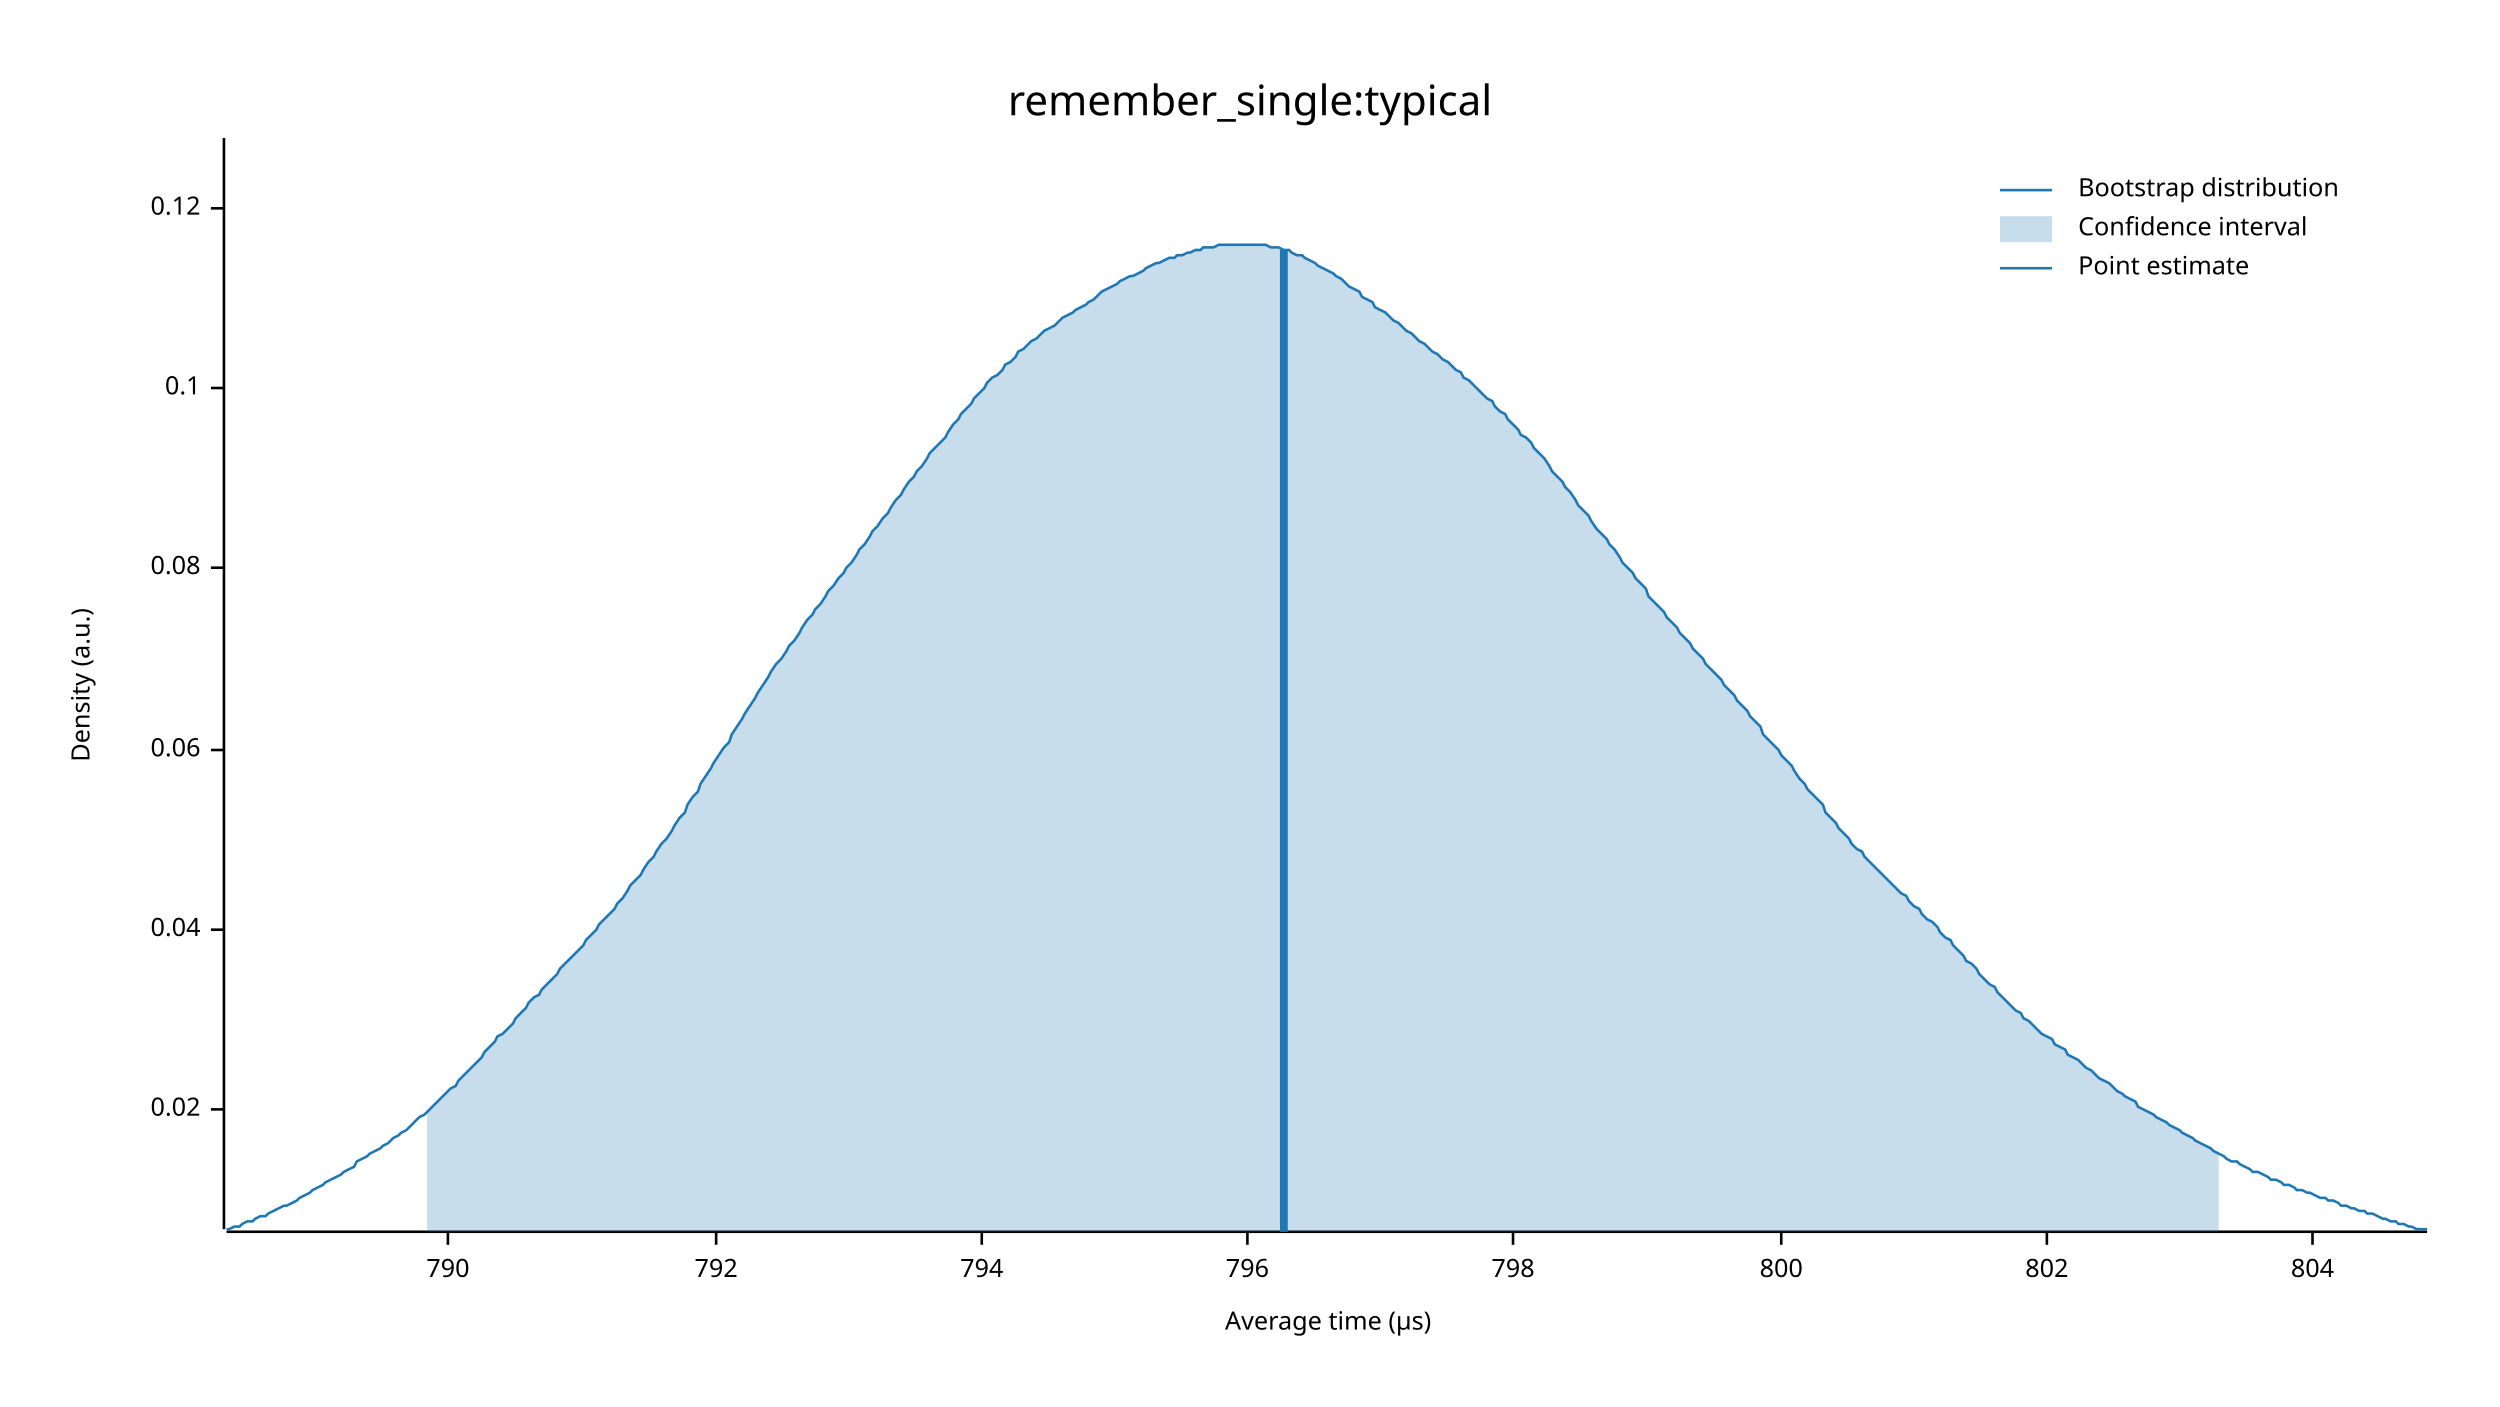
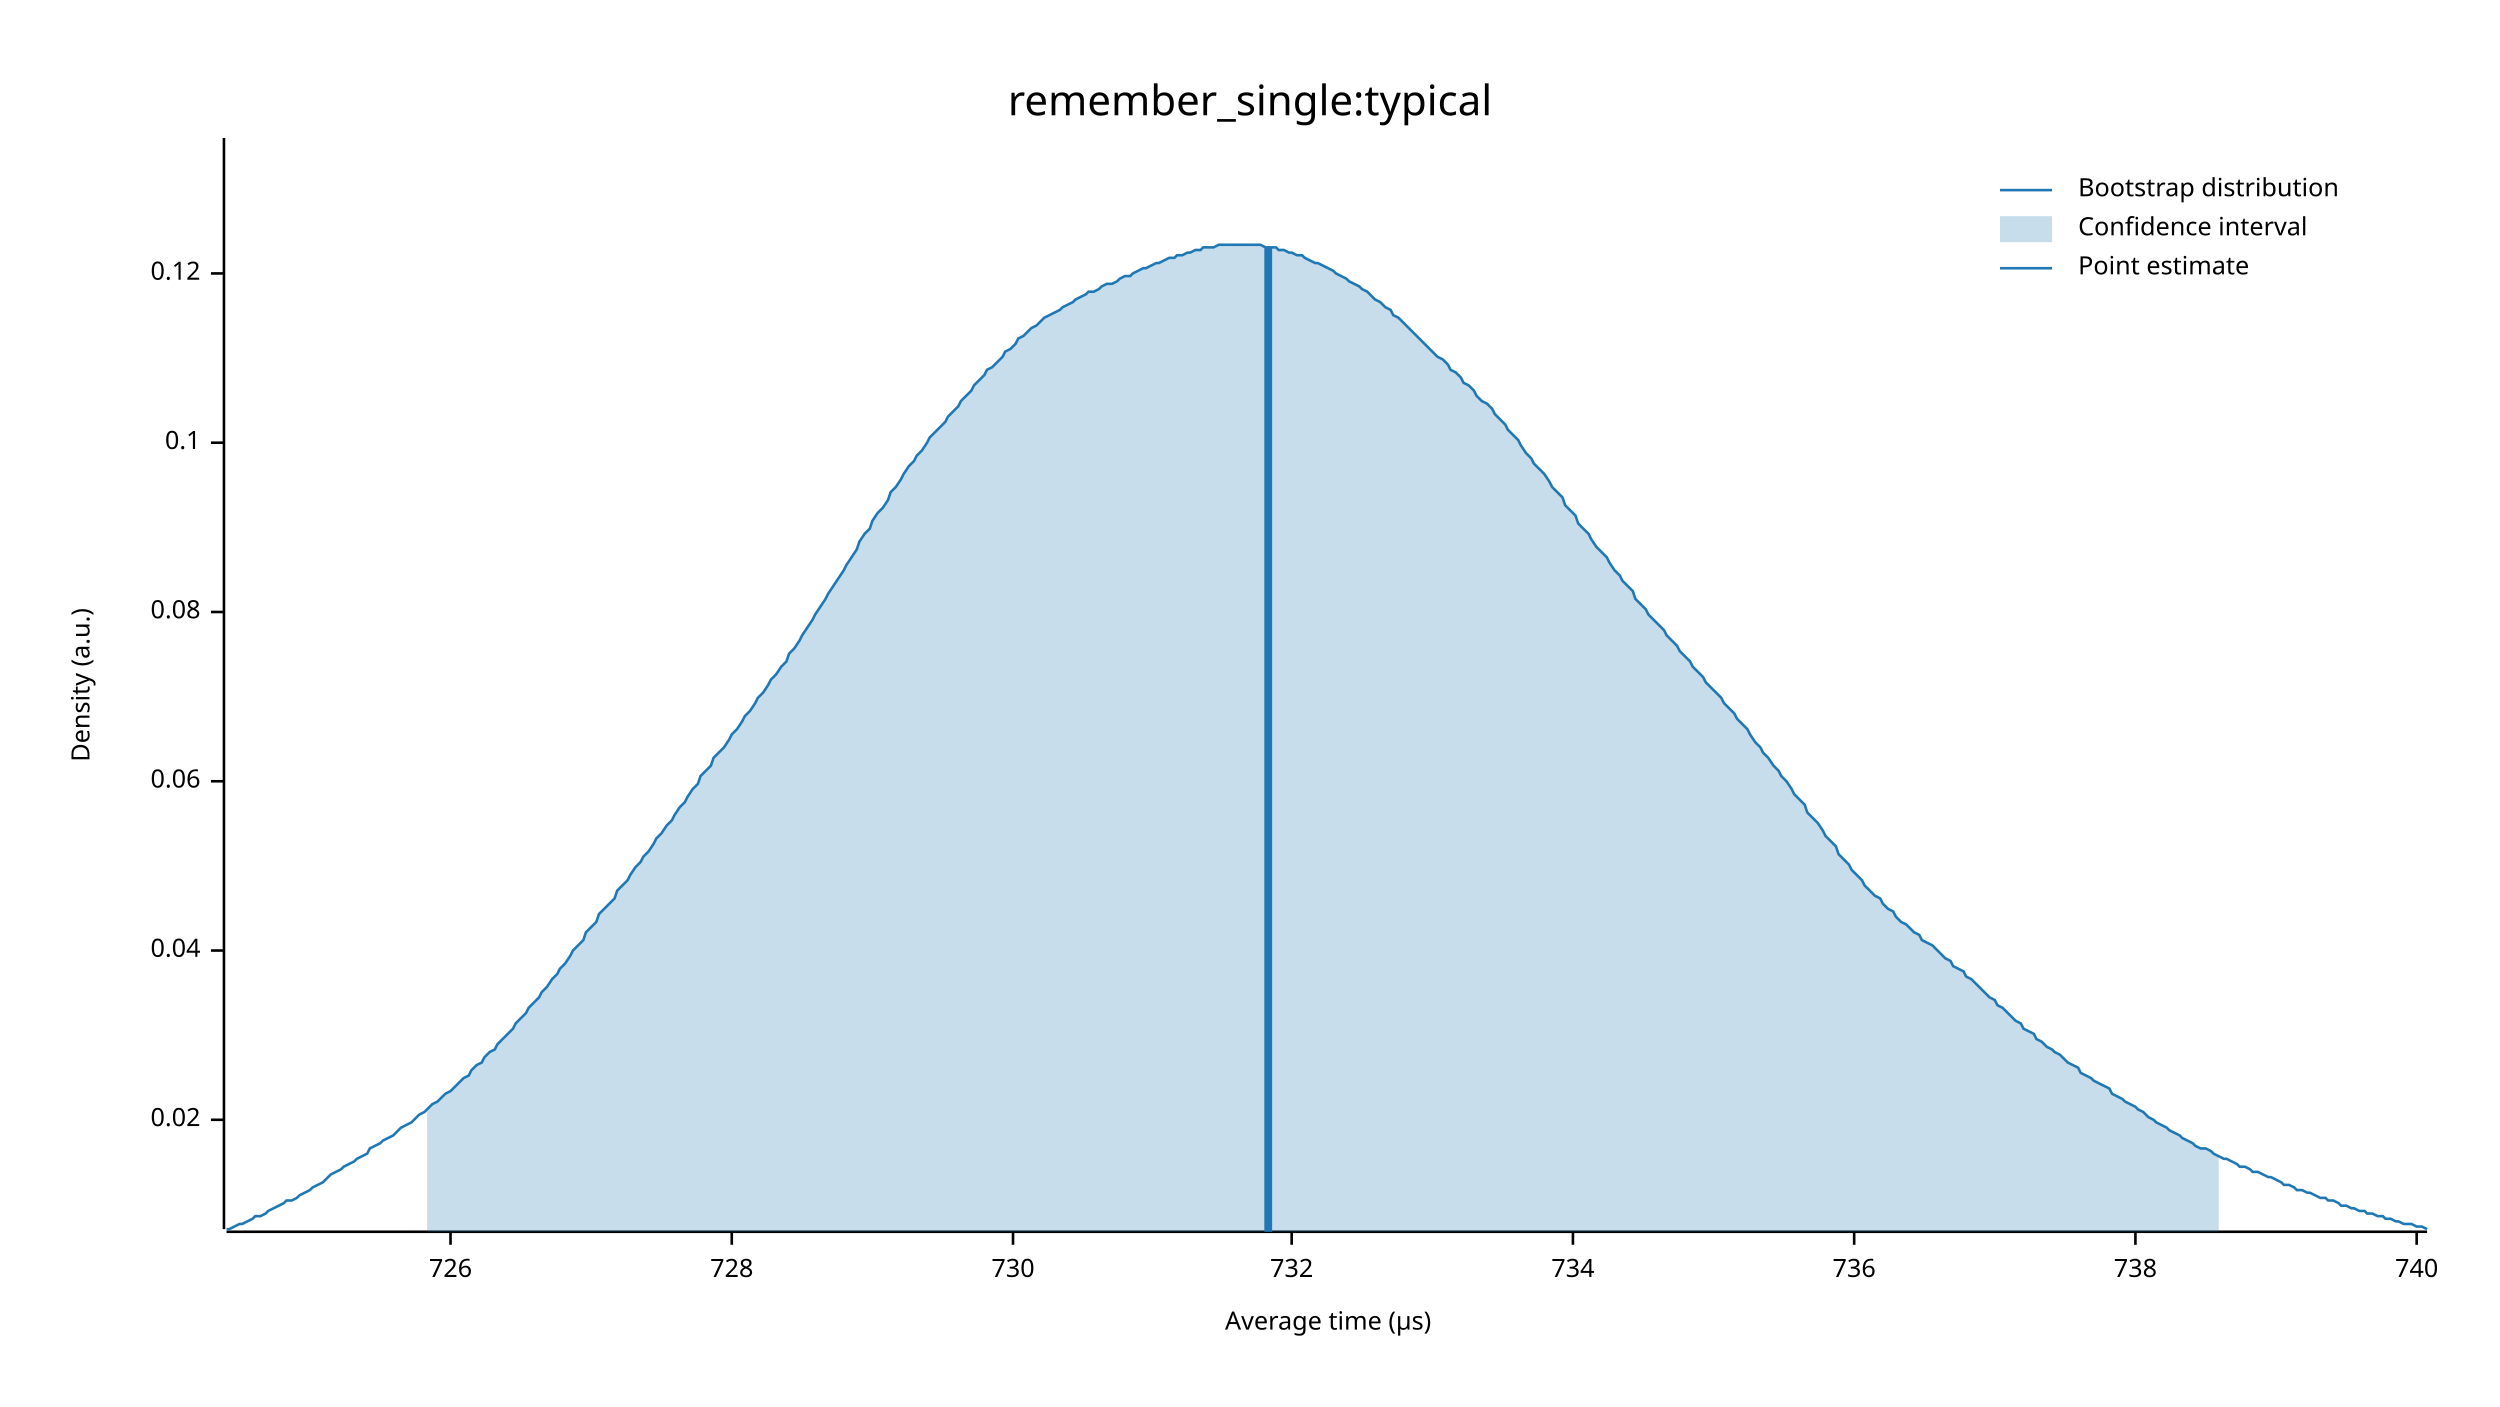
<svg xmlns="http://www.w3.org/2000/svg" width="960" height="540" viewBox="0 0 960 540">
  <text x="480" y="32" dy="0.76em" text-anchor="middle" font-family="sans-serif" font-size="16.129" opacity="1" fill="#000000">
remember_single:typical
</text>
  <text x="27" y="263" dy="0.76em" text-anchor="middle" font-family="sans-serif" font-size="9.677" opacity="1" fill="#000000" transform="rotate(270, 27, 263)">
Density (a.u.)
</text>
  <text x="510" y="513" dy="-0.5ex" text-anchor="middle" font-family="sans-serif" font-size="9.677" opacity="1" fill="#000000">
Average time (µs)
</text>
  <polyline fill="none" opacity="1" stroke="#000000" stroke-width="1" points="86,53 86,472 " />
-   <text x="77" y="426" dy="0.5ex" text-anchor="end" font-family="sans-serif" font-size="9.677" opacity="1" fill="#000000">
+   <text x="77" y="430" dy="0.5ex" text-anchor="end" font-family="sans-serif" font-size="9.677" opacity="1" fill="#000000">
0.02
</text>
-   <polyline fill="none" opacity="1" stroke="#000000" stroke-width="1" points="81,426 86,426 " />
-   <text x="77" y="357" dy="0.5ex" text-anchor="end" font-family="sans-serif" font-size="9.677" opacity="1" fill="#000000">
+   <polyline fill="none" opacity="1" stroke="#000000" stroke-width="1" points="81,430 86,430 " />
+   <text x="77" y="365" dy="0.5ex" text-anchor="end" font-family="sans-serif" font-size="9.677" opacity="1" fill="#000000">
0.04
</text>
-   <polyline fill="none" opacity="1" stroke="#000000" stroke-width="1" points="81,357 86,357 " />
-   <text x="77" y="288" dy="0.5ex" text-anchor="end" font-family="sans-serif" font-size="9.677" opacity="1" fill="#000000">
+   <polyline fill="none" opacity="1" stroke="#000000" stroke-width="1" points="81,365 86,365 " />
+   <text x="77" y="300" dy="0.5ex" text-anchor="end" font-family="sans-serif" font-size="9.677" opacity="1" fill="#000000">
0.06
</text>
-   <polyline fill="none" opacity="1" stroke="#000000" stroke-width="1" points="81,288 86,288 " />
-   <text x="77" y="218" dy="0.5ex" text-anchor="end" font-family="sans-serif" font-size="9.677" opacity="1" fill="#000000">
+   <polyline fill="none" opacity="1" stroke="#000000" stroke-width="1" points="81,300 86,300 " />
+   <text x="77" y="235" dy="0.5ex" text-anchor="end" font-family="sans-serif" font-size="9.677" opacity="1" fill="#000000">
0.08
</text>
-   <polyline fill="none" opacity="1" stroke="#000000" stroke-width="1" points="81,218 86,218 " />
-   <text x="77" y="149" dy="0.5ex" text-anchor="end" font-family="sans-serif" font-size="9.677" opacity="1" fill="#000000">
+   <polyline fill="none" opacity="1" stroke="#000000" stroke-width="1" points="81,235 86,235 " />
+   <text x="77" y="170" dy="0.5ex" text-anchor="end" font-family="sans-serif" font-size="9.677" opacity="1" fill="#000000">
0.1
</text>
-   <polyline fill="none" opacity="1" stroke="#000000" stroke-width="1" points="81,149 86,149 " />
-   <text x="77" y="80" dy="0.5ex" text-anchor="end" font-family="sans-serif" font-size="9.677" opacity="1" fill="#000000">
+   <polyline fill="none" opacity="1" stroke="#000000" stroke-width="1" points="81,170 86,170 " />
+   <text x="77" y="105" dy="0.5ex" text-anchor="end" font-family="sans-serif" font-size="9.677" opacity="1" fill="#000000">
0.12
</text>
-   <polyline fill="none" opacity="1" stroke="#000000" stroke-width="1" points="81,80 86,80 " />
+   <polyline fill="none" opacity="1" stroke="#000000" stroke-width="1" points="81,105 86,105 " />
  <polyline fill="none" opacity="1" stroke="#000000" stroke-width="1" points="87,473 932,473 " />
-   <text x="172" y="483" dy="0.76em" text-anchor="middle" font-family="sans-serif" font-size="9.677" opacity="1" fill="#000000">
- 790
+   <text x="173" y="483" dy="0.76em" text-anchor="middle" font-family="sans-serif" font-size="9.677" opacity="1" fill="#000000">
+ 726
</text>
-   <polyline fill="none" opacity="1" stroke="#000000" stroke-width="1" points="172,473 172,478 " />
-   <text x="275" y="483" dy="0.76em" text-anchor="middle" font-family="sans-serif" font-size="9.677" opacity="1" fill="#000000">
- 792
+   <polyline fill="none" opacity="1" stroke="#000000" stroke-width="1" points="173,473 173,478 " />
+   <text x="281" y="483" dy="0.76em" text-anchor="middle" font-family="sans-serif" font-size="9.677" opacity="1" fill="#000000">
+ 728
</text>
-   <polyline fill="none" opacity="1" stroke="#000000" stroke-width="1" points="275,473 275,478 " />
-   <text x="377" y="483" dy="0.76em" text-anchor="middle" font-family="sans-serif" font-size="9.677" opacity="1" fill="#000000">
- 794
+   <polyline fill="none" opacity="1" stroke="#000000" stroke-width="1" points="281,473 281,478 " />
+   <text x="389" y="483" dy="0.76em" text-anchor="middle" font-family="sans-serif" font-size="9.677" opacity="1" fill="#000000">
+ 730
</text>
-   <polyline fill="none" opacity="1" stroke="#000000" stroke-width="1" points="377,473 377,478 " />
-   <text x="479" y="483" dy="0.76em" text-anchor="middle" font-family="sans-serif" font-size="9.677" opacity="1" fill="#000000">
- 796
+   <polyline fill="none" opacity="1" stroke="#000000" stroke-width="1" points="389,473 389,478 " />
+   <text x="496" y="483" dy="0.76em" text-anchor="middle" font-family="sans-serif" font-size="9.677" opacity="1" fill="#000000">
+ 732
</text>
-   <polyline fill="none" opacity="1" stroke="#000000" stroke-width="1" points="479,473 479,478 " />
-   <text x="581" y="483" dy="0.76em" text-anchor="middle" font-family="sans-serif" font-size="9.677" opacity="1" fill="#000000">
- 798
+   <polyline fill="none" opacity="1" stroke="#000000" stroke-width="1" points="496,473 496,478 " />
+   <text x="604" y="483" dy="0.76em" text-anchor="middle" font-family="sans-serif" font-size="9.677" opacity="1" fill="#000000">
+ 734
</text>
-   <polyline fill="none" opacity="1" stroke="#000000" stroke-width="1" points="581,473 581,478 " />
-   <text x="684" y="483" dy="0.76em" text-anchor="middle" font-family="sans-serif" font-size="9.677" opacity="1" fill="#000000">
- 800
+   <polyline fill="none" opacity="1" stroke="#000000" stroke-width="1" points="604,473 604,478 " />
+   <text x="712" y="483" dy="0.76em" text-anchor="middle" font-family="sans-serif" font-size="9.677" opacity="1" fill="#000000">
+ 736
</text>
-   <polyline fill="none" opacity="1" stroke="#000000" stroke-width="1" points="684,473 684,478 " />
-   <text x="786" y="483" dy="0.76em" text-anchor="middle" font-family="sans-serif" font-size="9.677" opacity="1" fill="#000000">
- 802
+   <polyline fill="none" opacity="1" stroke="#000000" stroke-width="1" points="712,473 712,478 " />
+   <text x="820" y="483" dy="0.76em" text-anchor="middle" font-family="sans-serif" font-size="9.677" opacity="1" fill="#000000">
+ 738
</text>
-   <polyline fill="none" opacity="1" stroke="#000000" stroke-width="1" points="786,473 786,478 " />
-   <text x="888" y="483" dy="0.76em" text-anchor="middle" font-family="sans-serif" font-size="9.677" opacity="1" fill="#000000">
- 804
+   <polyline fill="none" opacity="1" stroke="#000000" stroke-width="1" points="820,473 820,478 " />
+   <text x="928" y="483" dy="0.76em" text-anchor="middle" font-family="sans-serif" font-size="9.677" opacity="1" fill="#000000">
+ 740
</text>
-   <polyline fill="none" opacity="1" stroke="#000000" stroke-width="1" points="888,473 888,478 " />
-   <polyline fill="none" opacity="1" stroke="#1F78B4" stroke-width="1" points="87,472 88,472 90,471 92,471 93,470 95,469 97,469 98,468 100,467 102,467 103,466 105,465 107,464 109,463 110,463 112,462 114,461 115,460 117,459 119,458 120,457 122,456 124,455 125,454 127,453 129,452 131,451 132,450 134,449 136,448 137,446 139,445 141,444 142,443 144,442 146,441 147,440 149,439 151,437 153,436 154,435 156,434 158,432 159,431 161,429 163,428 164,427 166,425 168,423 169,422 171,420 173,418 175,417 176,415 178,413 180,411 181,410 183,408 185,406 186,404 188,402 190,400 191,398 193,397 195,395 197,393 198,391 200,389 202,387 203,385 205,383 207,382 208,380 210,378 212,376 214,374 215,372 217,370 219,368 220,367 222,365 224,363 225,361 227,359 229,357 230,355 232,353 234,351 236,349 237,347 239,345 241,342 242,340 244,338 246,336 247,334 249,331 251,329 252,327 254,324 256,322 258,319 259,317 261,314 263,312 264,309 266,306 268,304 269,301 271,298 273,295 274,293 276,290 278,287 280,285 281,282 283,279 285,276 286,274 288,271 290,268 291,266 293,263 295,260 296,258 298,255 300,253 302,250 303,248 305,246 307,243 308,241 310,238 312,236 313,234 315,232 317,229 318,227 320,225 322,222 324,220 325,218 327,216 329,213 330,211 332,209 334,206 335,204 337,202 339,199 341,197 342,195 344,192 346,190 347,188 349,185 351,183 352,181 354,179 356,176 357,174 359,172 361,170 363,168 364,166 366,163 368,161 369,159 371,157 373,155 374,153 376,151 378,149 379,147 381,145 383,144 385,142 386,140 388,139 390,137 391,135 393,134 395,132 396,131 398,130 400,128 401,127 403,126 405,125 407,123 408,122 410,121 412,120 413,119 415,118 417,117 418,116 420,115 422,113 423,112 425,111 427,110 429,109 430,108 432,107 434,106 435,106 437,105 439,104 440,103 442,102 444,101 445,101 447,100 449,99 451,99 452,98 454,98 456,97 457,97 459,96 461,96 462,95 464,95 466,95 468,94 469,94 471,94 473,94 474,94 476,94 478,94 479,94 481,94 483,94 484,94 486,94 488,95 490,95 491,95 493,96 495,96 496,97 498,98 500,98 501,99 503,100 505,101 506,102 508,103 510,104 512,105 513,106 515,107 517,109 518,110 520,111 522,112 523,114 525,115 527,116 528,118 530,119 532,120 534,122 535,123 537,124 539,126 540,127 542,128 544,130 545,131 547,132 549,134 550,135 552,136 554,138 556,139 557,140 559,142 561,143 562,145 564,146 566,148 567,149 569,151 571,153 573,154 574,156 576,158 578,159 579,161 581,163 583,165 584,167 586,168 588,170 589,172 591,174 593,176 595,179 596,181 598,183 600,185 601,187 603,189 605,192 606,194 608,196 610,198 611,200 613,203 615,205 617,207 618,209 620,211 622,214 623,216 625,218 627,220 628,222 630,224 632,226 633,229 635,231 637,233 639,235 640,237 642,239 644,241 645,243 647,245 649,247 650,249 652,251 654,253 655,255 657,257 659,259 661,261 662,263 664,265 666,267 667,269 669,271 671,273 672,275 674,277 676,279 677,282 679,284 681,286 683,288 684,290 686,292 688,294 689,296 691,299 693,301 694,303 696,305 698,307 700,309 701,312 703,314 705,316 706,318 708,320 710,322 711,324 713,326 715,327 716,329 718,331 720,333 722,335 723,336 725,338 727,340 728,341 730,343 732,344 733,346 735,348 737,349 738,351 740,353 742,354 744,356 745,358 747,360 749,361 750,363 752,365 754,367 755,369 757,370 759,372 760,374 762,376 764,378 766,379 767,381 769,383 771,385 772,386 774,388 776,389 777,391 779,392 781,394 782,395 784,397 786,398 788,399 789,401 791,402 793,403 794,405 796,406 798,407 799,408 801,410 803,411 804,412 806,414 808,415 810,416 811,417 813,419 815,420 816,421 818,422 820,423 821,425 823,426 825,427 827,428 828,429 830,430 832,431 833,432 835,433 837,434 838,435 840,436 842,437 843,438 845,439 847,440 849,441 850,442 852,443 854,444 855,445 857,446 859,446 860,447 862,448 864,449 865,450 867,450 869,451 871,452 872,453 874,453 876,454 877,455 879,455 881,456 882,457 884,457 886,458 887,458 889,459 891,460 893,460 894,461 896,461 898,462 899,463 901,463 903,464 904,464 906,465 908,465 909,466 911,466 913,467 915,468 916,468 918,469 920,469 921,470 923,470 925,471 926,471 928,472 930,472 932,472 " />
-   <polygon opacity="0.25" fill="#1F78B4" points="164,427 166,425 168,423 169,422 171,420 173,418 175,417 176,415 178,413 180,411 181,410 183,408 185,406 186,404 188,402 190,400 191,398 193,397 195,395 197,393 198,391 200,389 202,387 203,385 205,383 207,382 208,380 210,378 212,376 214,374 215,372 217,370 219,368 220,367 222,365 224,363 225,361 227,359 229,357 230,355 232,353 234,351 236,349 237,347 239,345 241,342 242,340 244,338 246,336 247,334 249,331 251,329 252,327 254,324 256,322 258,319 259,317 261,314 263,312 264,309 266,306 268,304 269,301 271,298 273,295 274,293 276,290 278,287 280,285 281,282 283,279 285,276 286,274 288,271 290,268 291,266 293,263 295,260 296,258 298,255 300,253 302,250 303,248 305,246 307,243 308,241 310,238 312,236 313,234 315,232 317,229 318,227 320,225 322,222 324,220 325,218 327,216 329,213 330,211 332,209 334,206 335,204 337,202 339,199 341,197 342,195 344,192 346,190 347,188 349,185 351,183 352,181 354,179 356,176 357,174 359,172 361,170 363,168 364,166 366,163 368,161 369,159 371,157 373,155 374,153 376,151 378,149 379,147 381,145 383,144 385,142 386,140 388,139 390,137 391,135 393,134 395,132 396,131 398,130 400,128 401,127 403,126 405,125 407,123 408,122 410,121 412,120 413,119 415,118 417,117 418,116 420,115 422,113 423,112 425,111 427,110 429,109 430,108 432,107 434,106 435,106 437,105 439,104 440,103 442,102 444,101 445,101 447,100 449,99 451,99 452,98 454,98 456,97 457,97 459,96 461,96 462,95 464,95 466,95 468,94 469,94 471,94 473,94 474,94 476,94 478,94 479,94 481,94 483,94 484,94 486,94 488,95 490,95 491,95 493,96 495,96 496,97 498,98 500,98 501,99 503,100 505,101 506,102 508,103 510,104 512,105 513,106 515,107 517,109 518,110 520,111 522,112 523,114 525,115 527,116 528,118 530,119 532,120 534,122 535,123 537,124 539,126 540,127 542,128 544,130 545,131 547,132 549,134 550,135 552,136 554,138 556,139 557,140 559,142 561,143 562,145 564,146 566,148 567,149 569,151 571,153 573,154 574,156 576,158 578,159 579,161 581,163 583,165 584,167 586,168 588,170 589,172 591,174 593,176 595,179 596,181 598,183 600,185 601,187 603,189 605,192 606,194 608,196 610,198 611,200 613,203 615,205 617,207 618,209 620,211 622,214 623,216 625,218 627,220 628,222 630,224 632,226 633,229 635,231 637,233 639,235 640,237 642,239 644,241 645,243 647,245 649,247 650,249 652,251 654,253 655,255 657,257 659,259 661,261 662,263 664,265 666,267 667,269 669,271 671,273 672,275 674,277 676,279 677,282 679,284 681,286 683,288 684,290 686,292 688,294 689,296 691,299 693,301 694,303 696,305 698,307 700,309 701,312 703,314 705,316 706,318 708,320 710,322 711,324 713,326 715,327 716,329 718,331 720,333 722,335 723,336 725,338 727,340 728,341 730,343 732,344 733,346 735,348 737,349 738,351 740,353 742,354 744,356 745,358 747,360 749,361 750,363 752,365 754,367 755,369 757,370 759,372 760,374 762,376 764,378 766,379 767,381 769,383 771,385 772,386 774,388 776,389 777,391 779,392 781,394 782,395 784,397 786,398 788,399 789,401 791,402 793,403 794,405 796,406 798,407 799,408 801,410 803,411 804,412 806,414 808,415 810,416 811,417 813,419 815,420 816,421 818,422 820,423 821,425 823,426 825,427 827,428 828,429 830,430 832,431 833,432 835,433 837,434 838,435 840,436 842,437 843,438 845,439 847,440 849,441 850,442 852,443 852,473 164,473 " />
-   <polyline fill="none" opacity="1" stroke="#1F78B4" stroke-width="3" points="493,473 493,96 " />
+   <polyline fill="none" opacity="1" stroke="#000000" stroke-width="1" points="928,473 928,478 " />
+   <polyline fill="none" opacity="1" stroke="#1F78B4" stroke-width="1" points="87,472 88,472 90,471 92,470 93,470 95,469 97,468 98,467 100,467 102,466 103,465 105,464 107,463 109,462 110,461 112,461 114,460 115,459 117,458 119,457 120,456 122,455 124,454 125,453 127,451 129,450 131,449 132,448 134,447 136,446 137,445 139,444 141,443 142,441 144,440 146,439 147,438 149,437 151,436 153,434 154,433 156,432 158,431 159,430 161,428 163,427 164,426 166,424 168,423 169,422 171,420 173,419 175,417 176,416 178,414 180,413 181,411 183,409 185,408 186,406 188,404 190,403 191,401 193,399 195,397 197,395 198,393 200,391 202,389 203,387 205,385 207,383 208,381 210,379 212,376 214,374 215,372 217,370 219,367 220,365 222,363 224,361 225,358 227,356 229,354 230,351 232,349 234,347 236,345 237,342 239,340 241,338 242,336 244,333 246,331 247,329 249,327 251,324 252,322 254,320 256,317 258,315 259,313 261,310 263,308 264,306 266,303 268,301 269,298 271,296 273,294 274,291 276,289 278,287 280,284 281,282 283,280 285,277 286,275 288,273 290,270 291,268 293,266 295,263 296,261 298,259 300,256 302,254 303,251 305,249 307,246 308,244 310,241 312,238 313,236 315,233 317,230 318,228 320,225 322,222 324,219 325,217 327,214 329,211 330,208 332,205 334,203 335,200 337,197 339,195 341,192 342,189 344,187 346,184 347,182 349,179 351,177 352,175 354,173 356,170 357,168 359,166 361,164 363,162 364,160 366,158 368,156 369,154 371,152 373,150 374,148 376,146 378,144 379,142 381,141 383,139 385,137 386,135 388,134 390,132 391,130 393,129 395,127 396,126 398,125 400,123 401,122 403,121 405,120 407,119 408,118 410,117 412,116 413,115 415,114 417,113 418,112 420,112 422,111 423,110 425,109 427,109 429,108 430,107 432,106 434,106 435,105 437,104 439,103 440,103 442,102 444,101 445,101 447,100 449,99 451,99 452,98 454,98 456,97 457,97 459,96 461,96 462,95 464,95 466,95 468,94 469,94 471,94 473,94 474,94 476,94 478,94 479,94 481,94 483,94 484,94 486,95 488,95 490,95 491,96 493,96 495,97 496,97 498,98 500,98 501,99 503,100 505,101 506,101 508,102 510,103 512,104 513,105 515,106 517,107 518,108 520,109 522,110 523,111 525,112 527,114 528,115 530,116 532,118 534,119 535,121 537,122 539,124 540,125 542,127 544,129 545,130 547,132 549,134 550,135 552,137 554,138 556,140 557,142 559,143 561,145 562,147 564,148 566,150 567,152 569,154 571,155 573,157 574,159 576,161 578,163 579,165 581,167 583,169 584,171 586,174 588,176 589,178 591,180 593,182 595,185 596,187 598,189 600,191 601,194 603,196 605,198 606,201 608,203 610,205 611,207 613,210 615,212 617,214 618,216 620,219 622,221 623,223 625,225 627,227 628,230 630,232 632,234 633,236 635,238 637,240 639,242 640,244 642,246 644,248 645,250 647,252 649,254 650,256 652,258 654,260 655,262 657,264 659,266 661,268 662,270 664,272 666,274 667,276 669,278 671,280 672,282 674,285 676,287 677,289 679,291 681,294 683,296 684,298 686,300 688,303 689,305 691,307 693,309 694,312 696,314 698,316 700,319 701,321 703,323 705,325 706,328 708,330 710,332 711,334 713,336 715,338 716,340 718,342 720,344 722,345 723,347 725,349 727,350 728,352 730,354 732,355 733,356 735,358 737,359 738,361 740,362 742,363 744,365 745,366 747,368 749,369 750,371 752,372 754,373 755,375 757,376 759,378 760,379 762,381 764,383 766,384 767,386 769,387 771,389 772,390 774,392 776,393 777,395 779,396 781,397 782,399 784,400 786,402 788,403 789,404 791,405 793,407 794,408 796,409 798,410 799,412 801,413 803,414 804,415 806,416 808,417 810,418 811,420 813,421 815,422 816,423 818,424 820,425 821,426 823,427 825,429 827,430 828,431 830,432 832,433 833,434 835,435 837,436 838,437 840,438 842,439 843,440 845,441 847,441 849,442 850,443 852,444 854,445 855,445 857,446 859,447 860,448 862,448 864,449 865,450 867,450 869,451 871,452 872,452 874,453 876,454 877,455 879,455 881,456 882,457 884,457 886,458 887,458 889,459 891,460 893,460 894,461 896,461 898,462 899,463 901,463 903,464 904,464 906,465 908,465 909,466 911,466 913,467 915,467 916,468 918,468 920,469 921,469 923,470 925,470 926,470 928,471 930,471 932,472 " />
+   <polygon opacity="0.25" fill="#1F78B4" points="164,426 166,424 168,423 169,422 171,420 173,419 175,417 176,416 178,414 180,413 181,411 183,409 185,408 186,406 188,404 190,403 191,401 193,399 195,397 197,395 198,393 200,391 202,389 203,387 205,385 207,383 208,381 210,379 212,376 214,374 215,372 217,370 219,367 220,365 222,363 224,361 225,358 227,356 229,354 230,351 232,349 234,347 236,345 237,342 239,340 241,338 242,336 244,333 246,331 247,329 249,327 251,324 252,322 254,320 256,317 258,315 259,313 261,310 263,308 264,306 266,303 268,301 269,298 271,296 273,294 274,291 276,289 278,287 280,284 281,282 283,280 285,277 286,275 288,273 290,270 291,268 293,266 295,263 296,261 298,259 300,256 302,254 303,251 305,249 307,246 308,244 310,241 312,238 313,236 315,233 317,230 318,228 320,225 322,222 324,219 325,217 327,214 329,211 330,208 332,205 334,203 335,200 337,197 339,195 341,192 342,189 344,187 346,184 347,182 349,179 351,177 352,175 354,173 356,170 357,168 359,166 361,164 363,162 364,160 366,158 368,156 369,154 371,152 373,150 374,148 376,146 378,144 379,142 381,141 383,139 385,137 386,135 388,134 390,132 391,130 393,129 395,127 396,126 398,125 400,123 401,122 403,121 405,120 407,119 408,118 410,117 412,116 413,115 415,114 417,113 418,112 420,112 422,111 423,110 425,109 427,109 429,108 430,107 432,106 434,106 435,105 437,104 439,103 440,103 442,102 444,101 445,101 447,100 449,99 451,99 452,98 454,98 456,97 457,97 459,96 461,96 462,95 464,95 466,95 468,94 469,94 471,94 473,94 474,94 476,94 478,94 479,94 481,94 483,94 484,94 486,95 488,95 490,95 491,96 493,96 495,97 496,97 498,98 500,98 501,99 503,100 505,101 506,101 508,102 510,103 512,104 513,105 515,106 517,107 518,108 520,109 522,110 523,111 525,112 527,114 528,115 530,116 532,118 534,119 535,121 537,122 539,124 540,125 542,127 544,129 545,130 547,132 549,134 550,135 552,137 554,138 556,140 557,142 559,143 561,145 562,147 564,148 566,150 567,152 569,154 571,155 573,157 574,159 576,161 578,163 579,165 581,167 583,169 584,171 586,174 588,176 589,178 591,180 593,182 595,185 596,187 598,189 600,191 601,194 603,196 605,198 606,201 608,203 610,205 611,207 613,210 615,212 617,214 618,216 620,219 622,221 623,223 625,225 627,227 628,230 630,232 632,234 633,236 635,238 637,240 639,242 640,244 642,246 644,248 645,250 647,252 649,254 650,256 652,258 654,260 655,262 657,264 659,266 661,268 662,270 664,272 666,274 667,276 669,278 671,280 672,282 674,285 676,287 677,289 679,291 681,294 683,296 684,298 686,300 688,303 689,305 691,307 693,309 694,312 696,314 698,316 700,319 701,321 703,323 705,325 706,328 708,330 710,332 711,334 713,336 715,338 716,340 718,342 720,344 722,345 723,347 725,349 727,350 728,352 730,354 732,355 733,356 735,358 737,359 738,361 740,362 742,363 744,365 745,366 747,368 749,369 750,371 752,372 754,373 755,375 757,376 759,378 760,379 762,381 764,383 766,384 767,386 769,387 771,389 772,390 774,392 776,393 777,395 779,396 781,397 782,399 784,400 786,402 788,403 789,404 791,405 793,407 794,408 796,409 798,410 799,412 801,413 803,414 804,415 806,416 808,417 810,418 811,420 813,421 815,422 816,423 818,424 820,425 821,426 823,427 825,429 827,430 828,431 830,432 832,433 833,434 835,435 837,436 838,437 840,438 842,439 843,440 845,441 847,441 849,442 850,443 852,444 852,473 164,473 " />
+   <polyline fill="none" opacity="1" stroke="#1F78B4" stroke-width="3" points="487,473 487,95 " />
  <text x="798" y="68" dy="0.76em" text-anchor="start" font-family="sans-serif" font-size="9.677" opacity="1" fill="#000000">
Bootstrap distribution
</text>
  <text x="798" y="83" dy="0.76em" text-anchor="start" font-family="sans-serif" font-size="9.677" opacity="1" fill="#000000">
Confidence interval
</text>
  <text x="798" y="98" dy="0.76em" text-anchor="start" font-family="sans-serif" font-size="9.677" opacity="1" fill="#000000">
Point estimate
</text>
  <polyline fill="none" opacity="1" stroke="#1F78B4" stroke-width="1" points="768,73 788,73 " />
  <rect x="768" y="83" width="20" height="10" opacity="0.25" fill="#1F78B4" stroke="none" />
  <polyline fill="none" opacity="1" stroke="#1F78B4" stroke-width="1" points="768,103 788,103 " />
</svg>
